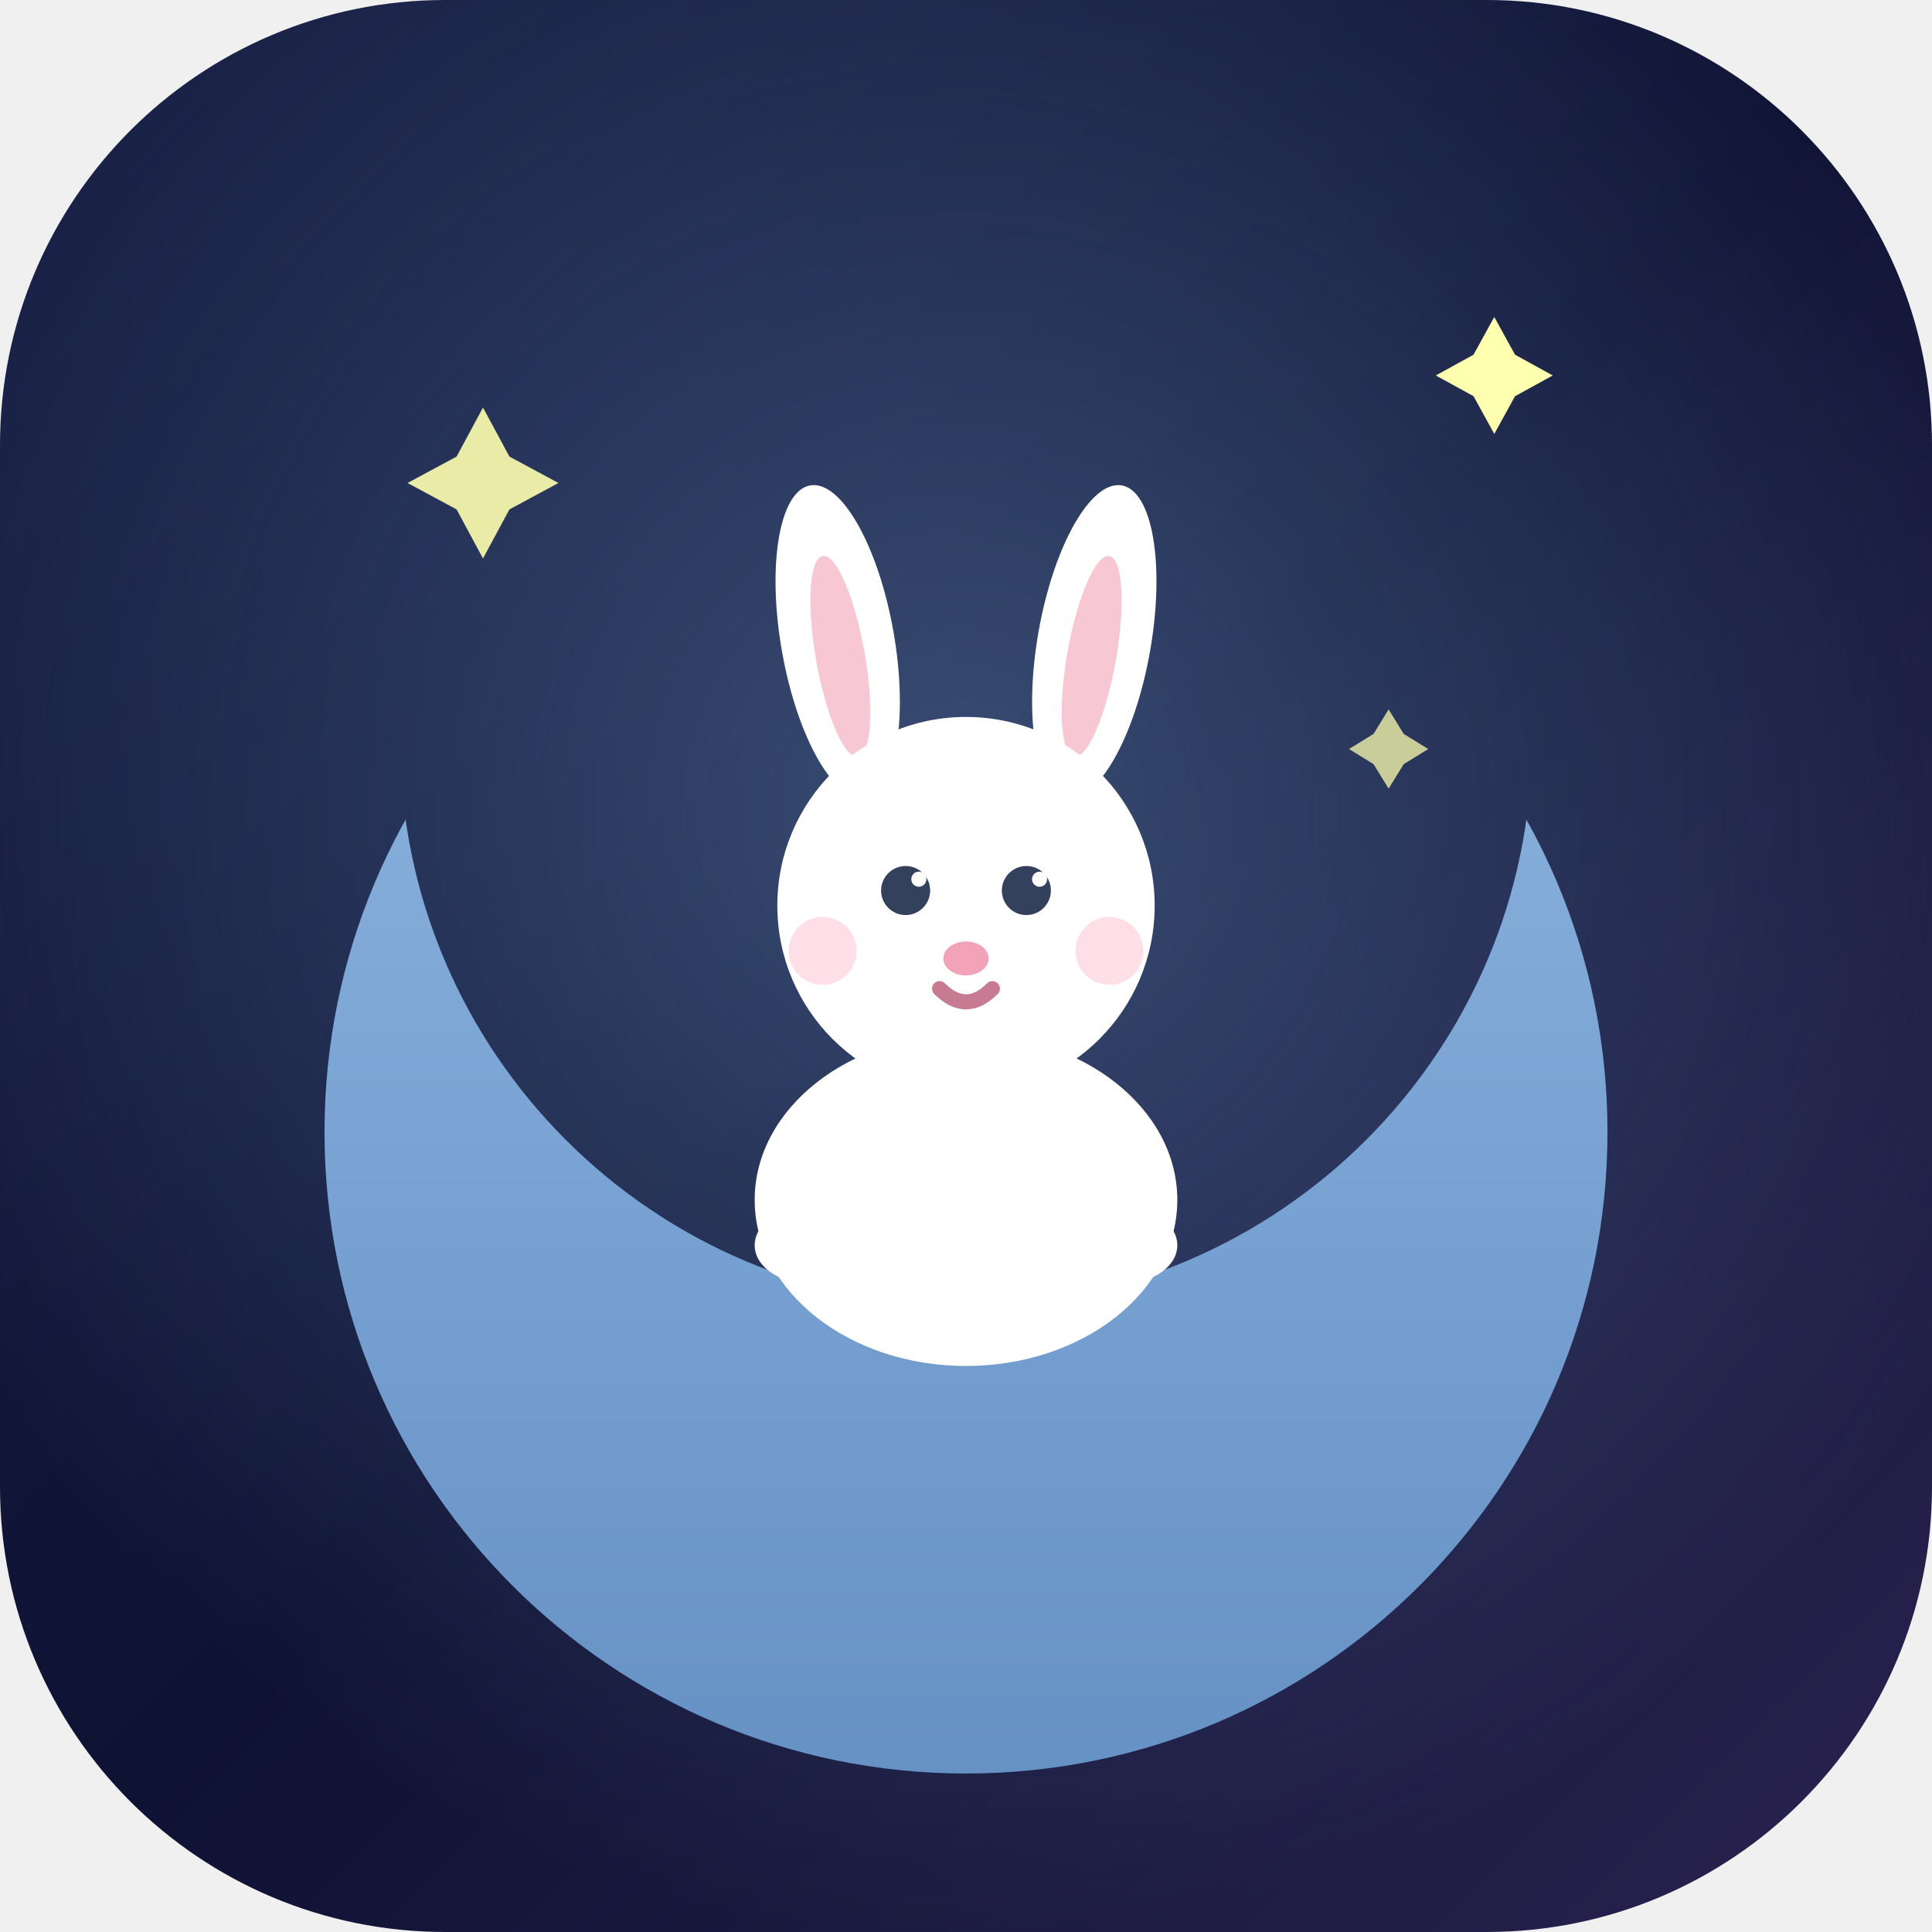
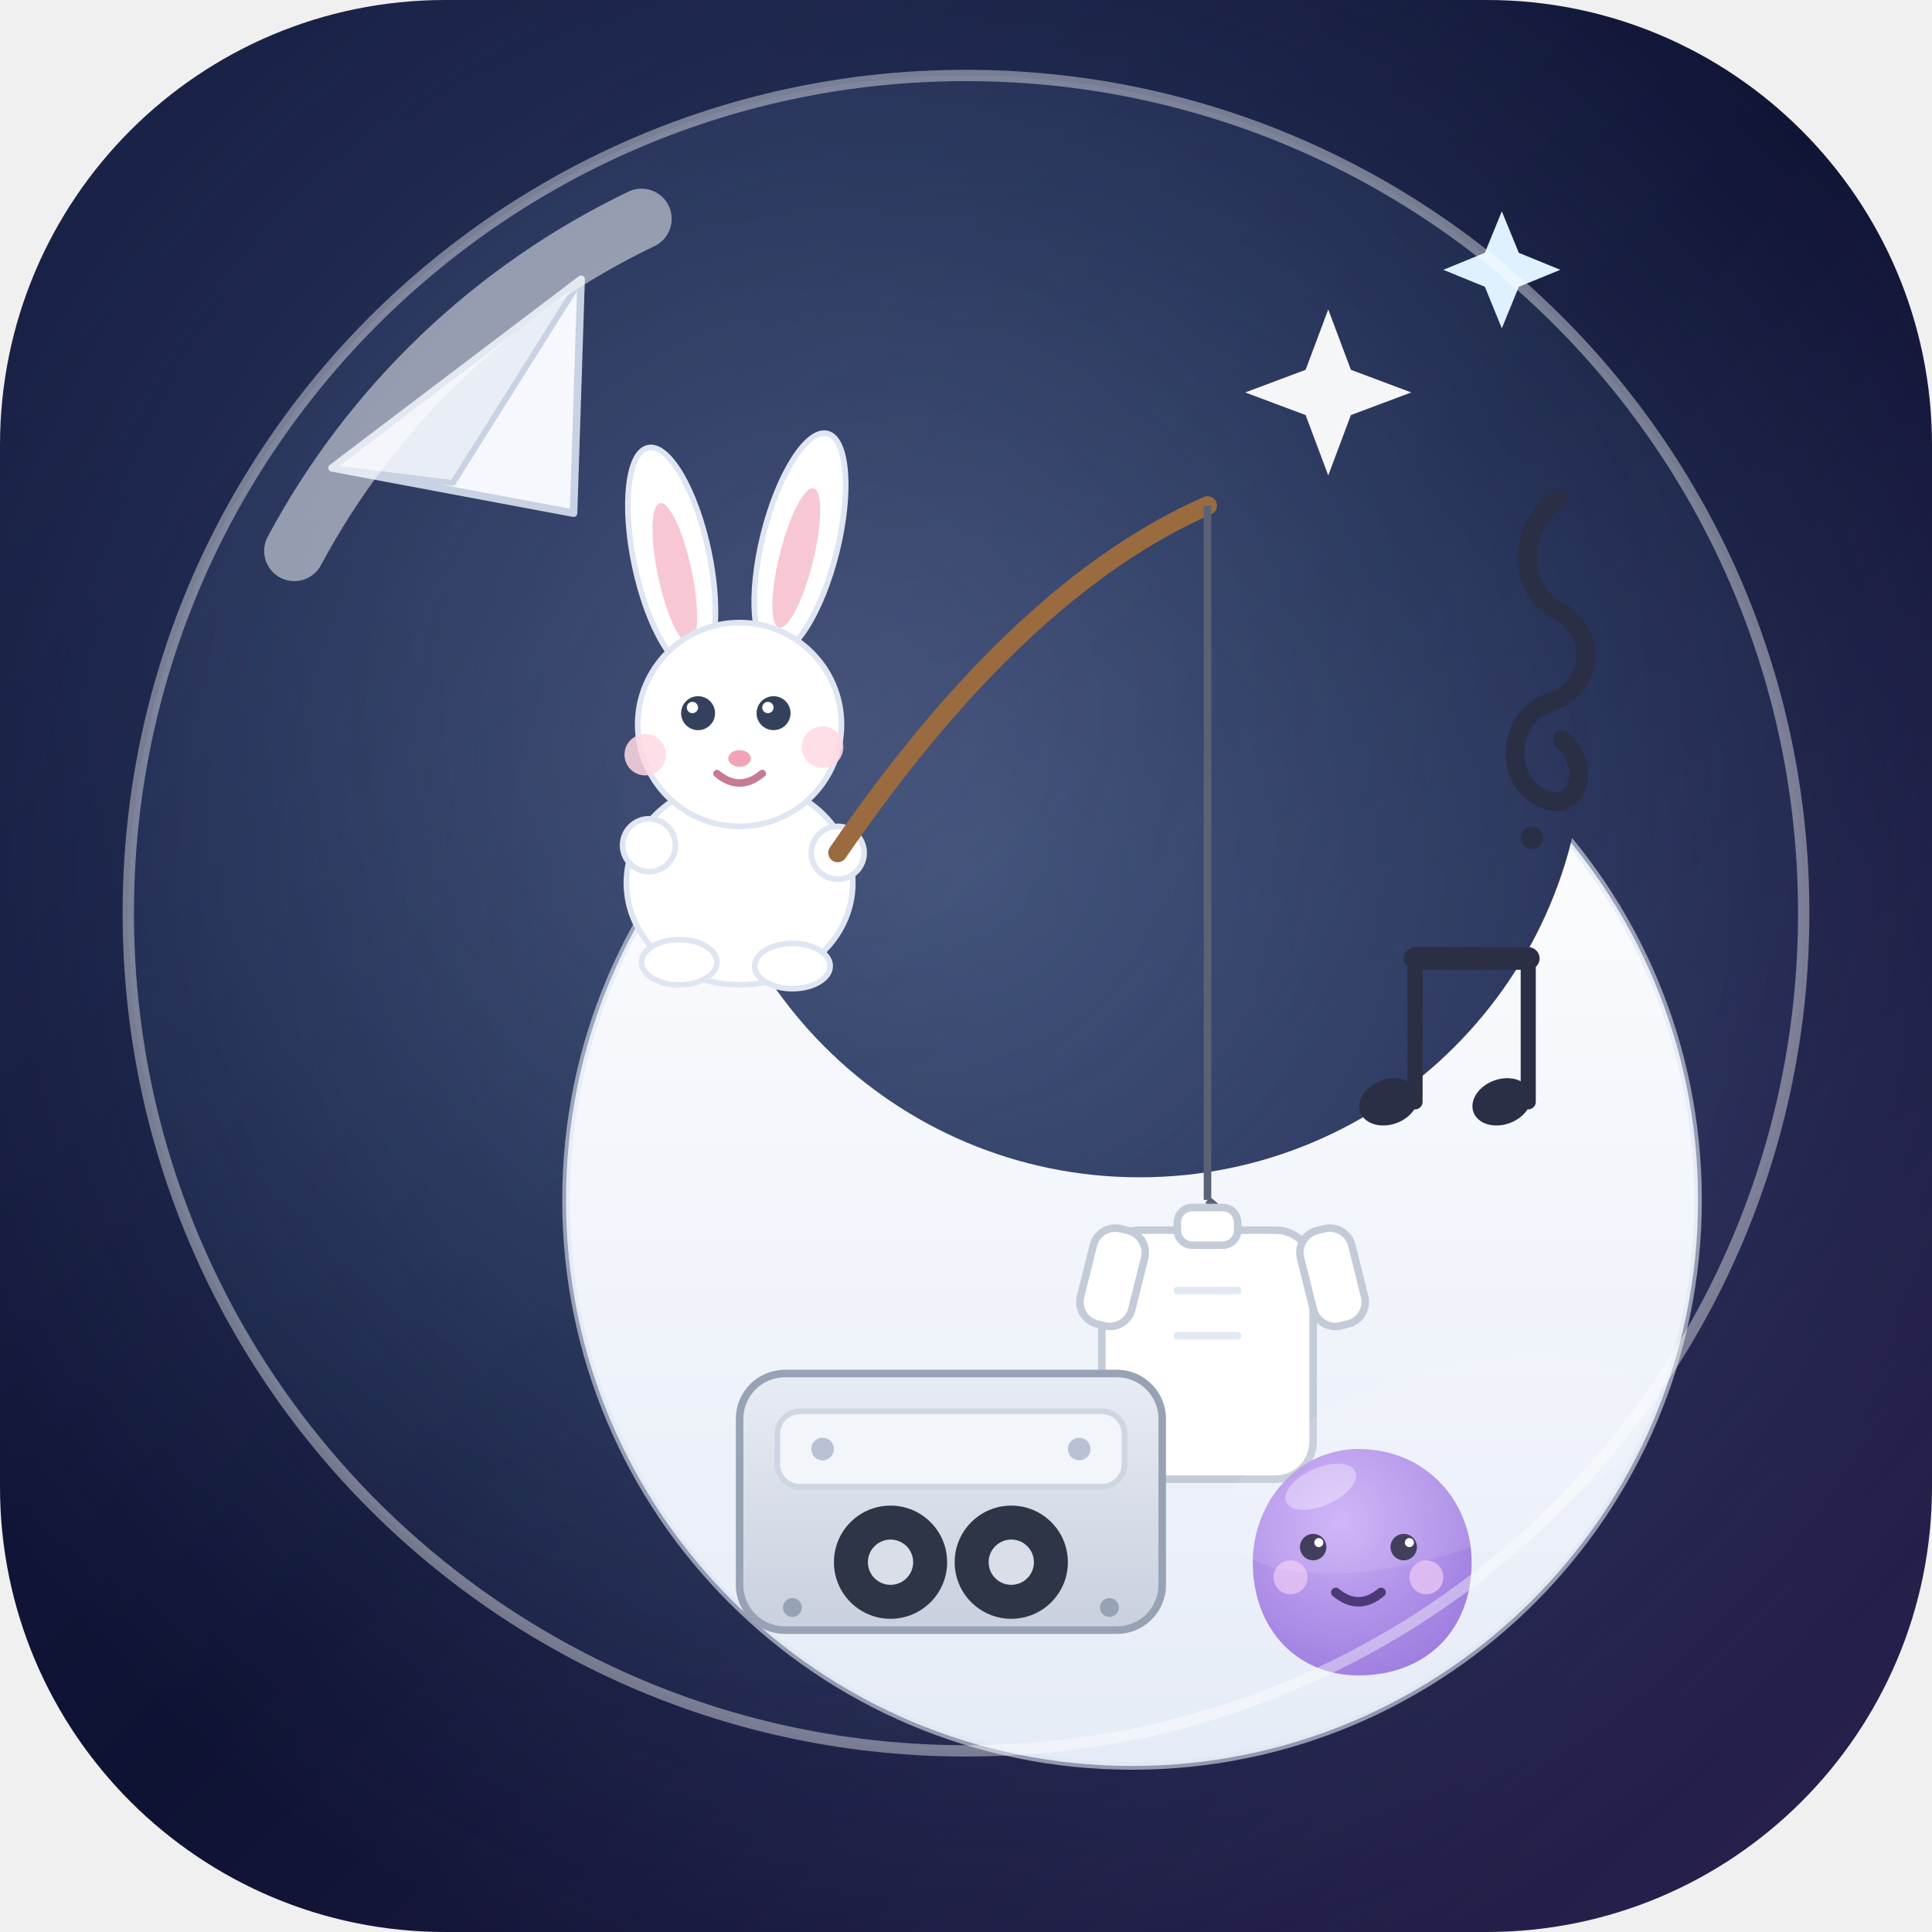
- <svg xmlns="http://www.w3.org/2000/svg" viewBox="0 0 512 512" role="img" aria-label="GlassMed Learn — rabbit on a crescent moon">
+ <svg xmlns="http://www.w3.org/2000/svg" viewBox="0 0 512 512" role="img" aria-label="GlassMed Learn — rabbit fishing from a crescent moon inside a glass bubble">
  <defs>
    <linearGradient id="iconBg" x1="0" y1="0" x2="1" y2="1">
      <stop offset="0" stop-color="#1a2147" />
      <stop offset="0.5" stop-color="#0e1233" />
      <stop offset="1" stop-color="#2a2350" />
    </linearGradient>
-     <radialGradient id="iconGlow" cx="0.5" cy="0.42" r="0.58">
-       <stop offset="0" stop-color="#78a2d2" stop-opacity="0.4" />
+     <radialGradient id="iconGlow" cx="0.5" cy="0.45" r="0.6">
+       <stop offset="0" stop-color="#78a2d2" stop-opacity="0.35" />
      <stop offset="1" stop-color="#78a2d2" stop-opacity="0" />
    </radialGradient>
-     <mask id="iconMoon">
+     <radialGradient id="bubbleTint" cx="0.42" cy="0.38" r="0.75">
+       <stop offset="0" stop-color="#a2a2d0" stop-opacity="0.2" />
+       <stop offset="0.6" stop-color="#78a2d2" stop-opacity="0.08" />
+       <stop offset="1" stop-color="#78a2d2" stop-opacity="0" />
+     </radialGradient>
+     <linearGradient id="moonGloss" x1="0" y1="0" x2="0" y2="1">
+       <stop offset="0" stop-color="#ffffff" />
+       <stop offset="1" stop-color="#e6ecf7" />
+     </linearGradient>
+     <mask id="moonCut">
      <rect width="512" height="512" fill="white" />
-       <circle cx="256" cy="196" r="150" fill="black" />
+       <circle cx="302" cy="208" r="118" fill="black" />
    </mask>
-     <linearGradient id="iconMoonGrad" x1="0" y1="0" x2="0" y2="1">
-       <stop offset="0" stop-color="#8fb6e0" />
-       <stop offset="0.55" stop-color="#78a2d2" />
-       <stop offset="1" stop-color="#6691c4" />
+     <linearGradient id="tapeBody" x1="0" y1="0" x2="0" y2="1">
+       <stop offset="0" stop-color="#e8ecf4" />
+       <stop offset="1" stop-color="#c9d0de" />
    </linearGradient>
+     <radialGradient id="blobBody" cx="0.4" cy="0.32" r="0.85">
+       <stop offset="0" stop-color="#c9a8f7" />
+       <stop offset="1" stop-color="#8f6ad9" />
+     </radialGradient>
  </defs>
  <rect width="512" height="512" rx="118" fill="url(#iconBg)" />
  <rect width="512" height="512" rx="118" fill="url(#iconGlow)" />
-   <circle cx="256" cy="300" r="170" fill="url(#iconMoonGrad)" mask="url(#iconMoon)" />
-   <path d="M128 108 L135 121 L148 128 L135 135 L128 148 L121 135 L108 128 L121 121 Z" fill="#feffaf" opacity="0.9" />
-   <path d="M396 84 L401.5 94 L411.5 99.5 L401.5 105 L396 115 L390.5 105 L380.5 99.5 L390.5 94 Z" fill="#feffaf" />
-   <path d="M368 188 L372 194.5 L378.5 198.5 L372 202.5 L368 209 L364 202.5 L357.5 198.5 L364 194.5 Z" fill="#feffaf" opacity="0.75" />
-   <g>
-     <g transform="rotate(-10 222 170)">
-       <ellipse cx="222" cy="170" rx="15" ry="42" fill="#ffffff" />
-       <ellipse cx="222" cy="174" rx="6.5" ry="27" fill="#f7c7d4" />
+   <g transform="translate(0 -14)">
+     <circle cx="256" cy="256" r="222" fill="url(#bubbleTint)" />
+     <circle cx="300" cy="332" r="150" fill="url(#moonGloss)" mask="url(#moonCut)" />
+     <circle cx="300" cy="332" r="150" fill="none" stroke="#dfe6f2" stroke-width="2" mask="url(#moonCut)" opacity="0.6" />
+     <g>
+       <path d="M154 88 L88 138 L152 150 Z" fill="#f6f8fd" stroke="#c9d2e2" stroke-width="2" stroke-linejoin="round" />
+       <path d="M154 88 L120 142 L88 138 Z" fill="#e8edf6" stroke="#c9d2e2" stroke-width="1.5" stroke-linejoin="round" />
+       <path d="M154 88 L120 142" stroke="#c9d2e2" stroke-width="1.5" />
    </g>
-     <g transform="rotate(10 290 170)">
-       <ellipse cx="290" cy="170" rx="15" ry="42" fill="#ffffff" />
-       <ellipse cx="290" cy="174" rx="6.5" ry="27" fill="#f7c7d4" />
+     <path d="M352 96 L358 112 L374 118 L358 124 L352 140 L346 124 L330 118 L346 112 Z" fill="#ffffff" opacity="0.95" />
+     <path d="M398 70 L402.5 81 L413.5 85.5 L402.5 90 L398 101 L393.5 90 L382.5 85.5 L393.5 81 Z" fill="#dff0ff" />
+     <g>
+       <g transform="rotate(-12 178 162)">
+         <ellipse cx="178" cy="162" rx="10" ry="30" fill="#ffffff" stroke="#dfe6f2" stroke-width="1.5" />
+         <ellipse cx="178" cy="166" rx="4.5" ry="19" fill="#f7c7d4" />
+       </g>
+       <g transform="rotate(14 212 158)">
+         <ellipse cx="212" cy="158" rx="10" ry="30" fill="#ffffff" stroke="#dfe6f2" stroke-width="1.5" />
+         <ellipse cx="212" cy="162" rx="4.5" ry="19" fill="#f7c7d4" />
+       </g>
+       <ellipse cx="196" cy="248" rx="30" ry="27" fill="#ffffff" stroke="#dfe6f2" stroke-width="1.5" />
+       <circle cx="196" cy="206" r="27" fill="#ffffff" stroke="#dfe6f2" stroke-width="1.5" />
+       <circle cx="185" cy="203" r="4.5" fill="#33415c" />
+       <circle cx="205" cy="203" r="4.5" fill="#33415c" />
+       <circle cx="183.5" cy="201.5" r="1.5" fill="#ffffff" />
+       <circle cx="203.5" cy="201.5" r="1.5" fill="#ffffff" />
+       <ellipse cx="196" cy="215" rx="3" ry="2.2" fill="#f2a3b8" />
+       <path d="M190 219 Q196 224 202 219" stroke="#c77b93" stroke-width="2" fill="none" stroke-linecap="round" />
+       <circle cx="171" cy="214" r="5.5" fill="#ffd9e3" opacity="0.85" />
+       <circle cx="218" cy="212" r="5.5" fill="#ffd9e3" opacity="0.85" />
+       <circle cx="172" cy="238" r="7" fill="#ffffff" stroke="#dfe6f2" stroke-width="1.5" />
+       <circle cx="222" cy="240" r="7" fill="#ffffff" stroke="#dfe6f2" stroke-width="1.5" />
+       <ellipse cx="180" cy="269" rx="10" ry="6" fill="#ffffff" stroke="#dfe6f2" stroke-width="1.5" />
+       <ellipse cx="210" cy="270" rx="10" ry="6" fill="#ffffff" stroke="#dfe6f2" stroke-width="1.5" />
    </g>
-     <circle cx="256" cy="240" r="50" fill="#ffffff" />
-     <ellipse cx="256" cy="318" rx="56" ry="44" fill="#ffffff" />
-     <circle cx="240" cy="236" r="6.5" fill="#33415c" />
-     <circle cx="272" cy="236" r="6.5" fill="#33415c" />
-     <circle cx="243.5" cy="233" r="2" fill="#ffffff" />
-     <circle cx="275.5" cy="233" r="2" fill="#ffffff" />
-     <ellipse cx="256" cy="254" rx="6" ry="4.5" fill="#f2a3b8" />
-     <circle cx="218" cy="252" r="9" fill="#ffd9e3" opacity="0.85" />
-     <circle cx="294" cy="252" r="9" fill="#ffd9e3" opacity="0.85" />
-     <path d="M249 262 Q256 269 263 262" stroke="#c77b93" stroke-width="4" fill="none" stroke-linecap="round" />
-     <ellipse cx="214" cy="330" rx="14" ry="10" fill="#ffffff" />
-     <ellipse cx="298" cy="330" rx="14" ry="10" fill="#ffffff" />
+     <path d="M222 240 Q270 170 320 148" stroke="#9a6b3f" stroke-width="5" fill="none" stroke-linecap="round" />
+     <path d="M320 148 L320 332" stroke="#5a6276" stroke-width="2" fill="none" />
+     <path d="M320 332 C 326 336 328 344 320 348" stroke="#5a6276" stroke-width="2" fill="none" />
+     <g>
+       <rect x="292" y="340" width="56" height="66" rx="10" fill="#ffffff" stroke="#c3cbd8" stroke-width="2" />
+       <g transform="rotate(14 298 344)">
+         <rect x="290" y="340" width="14" height="26" rx="6" fill="#ffffff" stroke="#c3cbd8" stroke-width="2" />
+       </g>
+       <g transform="rotate(-14 350 344)">
+         <rect x="344" y="340" width="14" height="26" rx="6" fill="#ffffff" stroke="#c3cbd8" stroke-width="2" />
+       </g>
+       <rect x="312" y="334" width="16" height="10" rx="4" fill="#ffffff" stroke="#c3cbd8" stroke-width="2" />
+       <path d="M312 356 L328 356" stroke="#e3e9f2" stroke-width="2" stroke-linecap="round" />
+       <path d="M312 368 L328 368" stroke="#e3e9f2" stroke-width="2" stroke-linecap="round" />
+     </g>
+     <path d="M413 146 C402 154 402 170 413 176 C423 181 423 196 411 200 C399 204 398 222 410 226 C418 229 422 217 414 210" stroke="#2a2f45" stroke-width="5" fill="none" stroke-linecap="round" />
+     <circle cx="406" cy="236" r="3" fill="#2a2f45" />
+     <g>
+       <ellipse cx="368" cy="306" rx="8" ry="6" fill="#2a2f45" transform="rotate(-20 368 306)" />
+       <path d="M375 306 L375 270" stroke="#2a2f45" stroke-width="4" stroke-linecap="round" />
+       <ellipse cx="398" cy="306" rx="8" ry="6" fill="#2a2f45" transform="rotate(-20 398 306)" />
+       <path d="M405 306 L405 270" stroke="#2a2f45" stroke-width="4" stroke-linecap="round" />
+       <path d="M375 268 L405 268" stroke="#2a2f45" stroke-width="6" stroke-linecap="round" />
+     </g>
+     <g>
+       <rect x="196" y="378" width="112" height="68" rx="12" fill="url(#tapeBody)" stroke="#98a2b5" stroke-width="2" />
+       <rect x="206" y="388" width="92" height="20" rx="6" fill="#f2f5fa" stroke="#cfd6e2" stroke-width="1.5" />
+       <circle cx="218" cy="398" r="3" fill="#b9c2d4" />
+       <circle cx="286" cy="398" r="3" fill="#b9c2d4" />
+       <circle cx="236" cy="428" r="15" fill="#2e3547" />
+       <circle cx="236" cy="428" r="6" fill="#d9dee8" />
+       <circle cx="268" cy="428" r="15" fill="#2e3547" />
+       <circle cx="268" cy="428" r="6" fill="#d9dee8" />
+       <circle cx="210" cy="440" r="2.5" fill="#98a2b5" />
+       <circle cx="294" cy="440" r="2.5" fill="#98a2b5" />
+     </g>
+     <g>
+       <path d="M360 398 C378 398 390 412 390 428 C390 446 378 458 360 458 C344 458 332 446 332 428 C332 412 344 398 360 398 Z" fill="url(#blobBody)" opacity="0.92" />
+       <ellipse cx="350" cy="408" rx="10" ry="5" fill="#ffffff" opacity="0.35" transform="rotate(-24 350 408)" />
+       <circle cx="348" cy="424" r="3.5" fill="#2e2a4a" />
+       <circle cx="372" cy="424" r="3.5" fill="#2e2a4a" />
+       <circle cx="349.5" cy="422.8" r="1.2" fill="#ffffff" />
+       <circle cx="373.5" cy="422.8" r="1.2" fill="#ffffff" />
+       <path d="M354 436 Q360 441 366 436" stroke="#4a3a75" stroke-width="2.5" fill="none" stroke-linecap="round" />
+       <circle cx="342" cy="432" r="4.5" fill="#e8c4f5" opacity="0.8" />
+       <circle cx="378" cy="432" r="4.5" fill="#e8c4f5" opacity="0.8" />
+     </g>
+     <circle cx="256" cy="256" r="222" fill="none" stroke="#ffffff" stroke-opacity="0.4" stroke-width="3" />
+     <path d="M78 160 A 205 205 0 0 1 170 72" stroke="#ffffff" stroke-opacity="0.5" stroke-width="16" fill="none" stroke-linecap="round" />
+     <ellipse cx="380" cy="402" rx="58" ry="24" fill="#ffffff" opacity="0.1" transform="rotate(-18 380 402)" />
  </g>
</svg>
